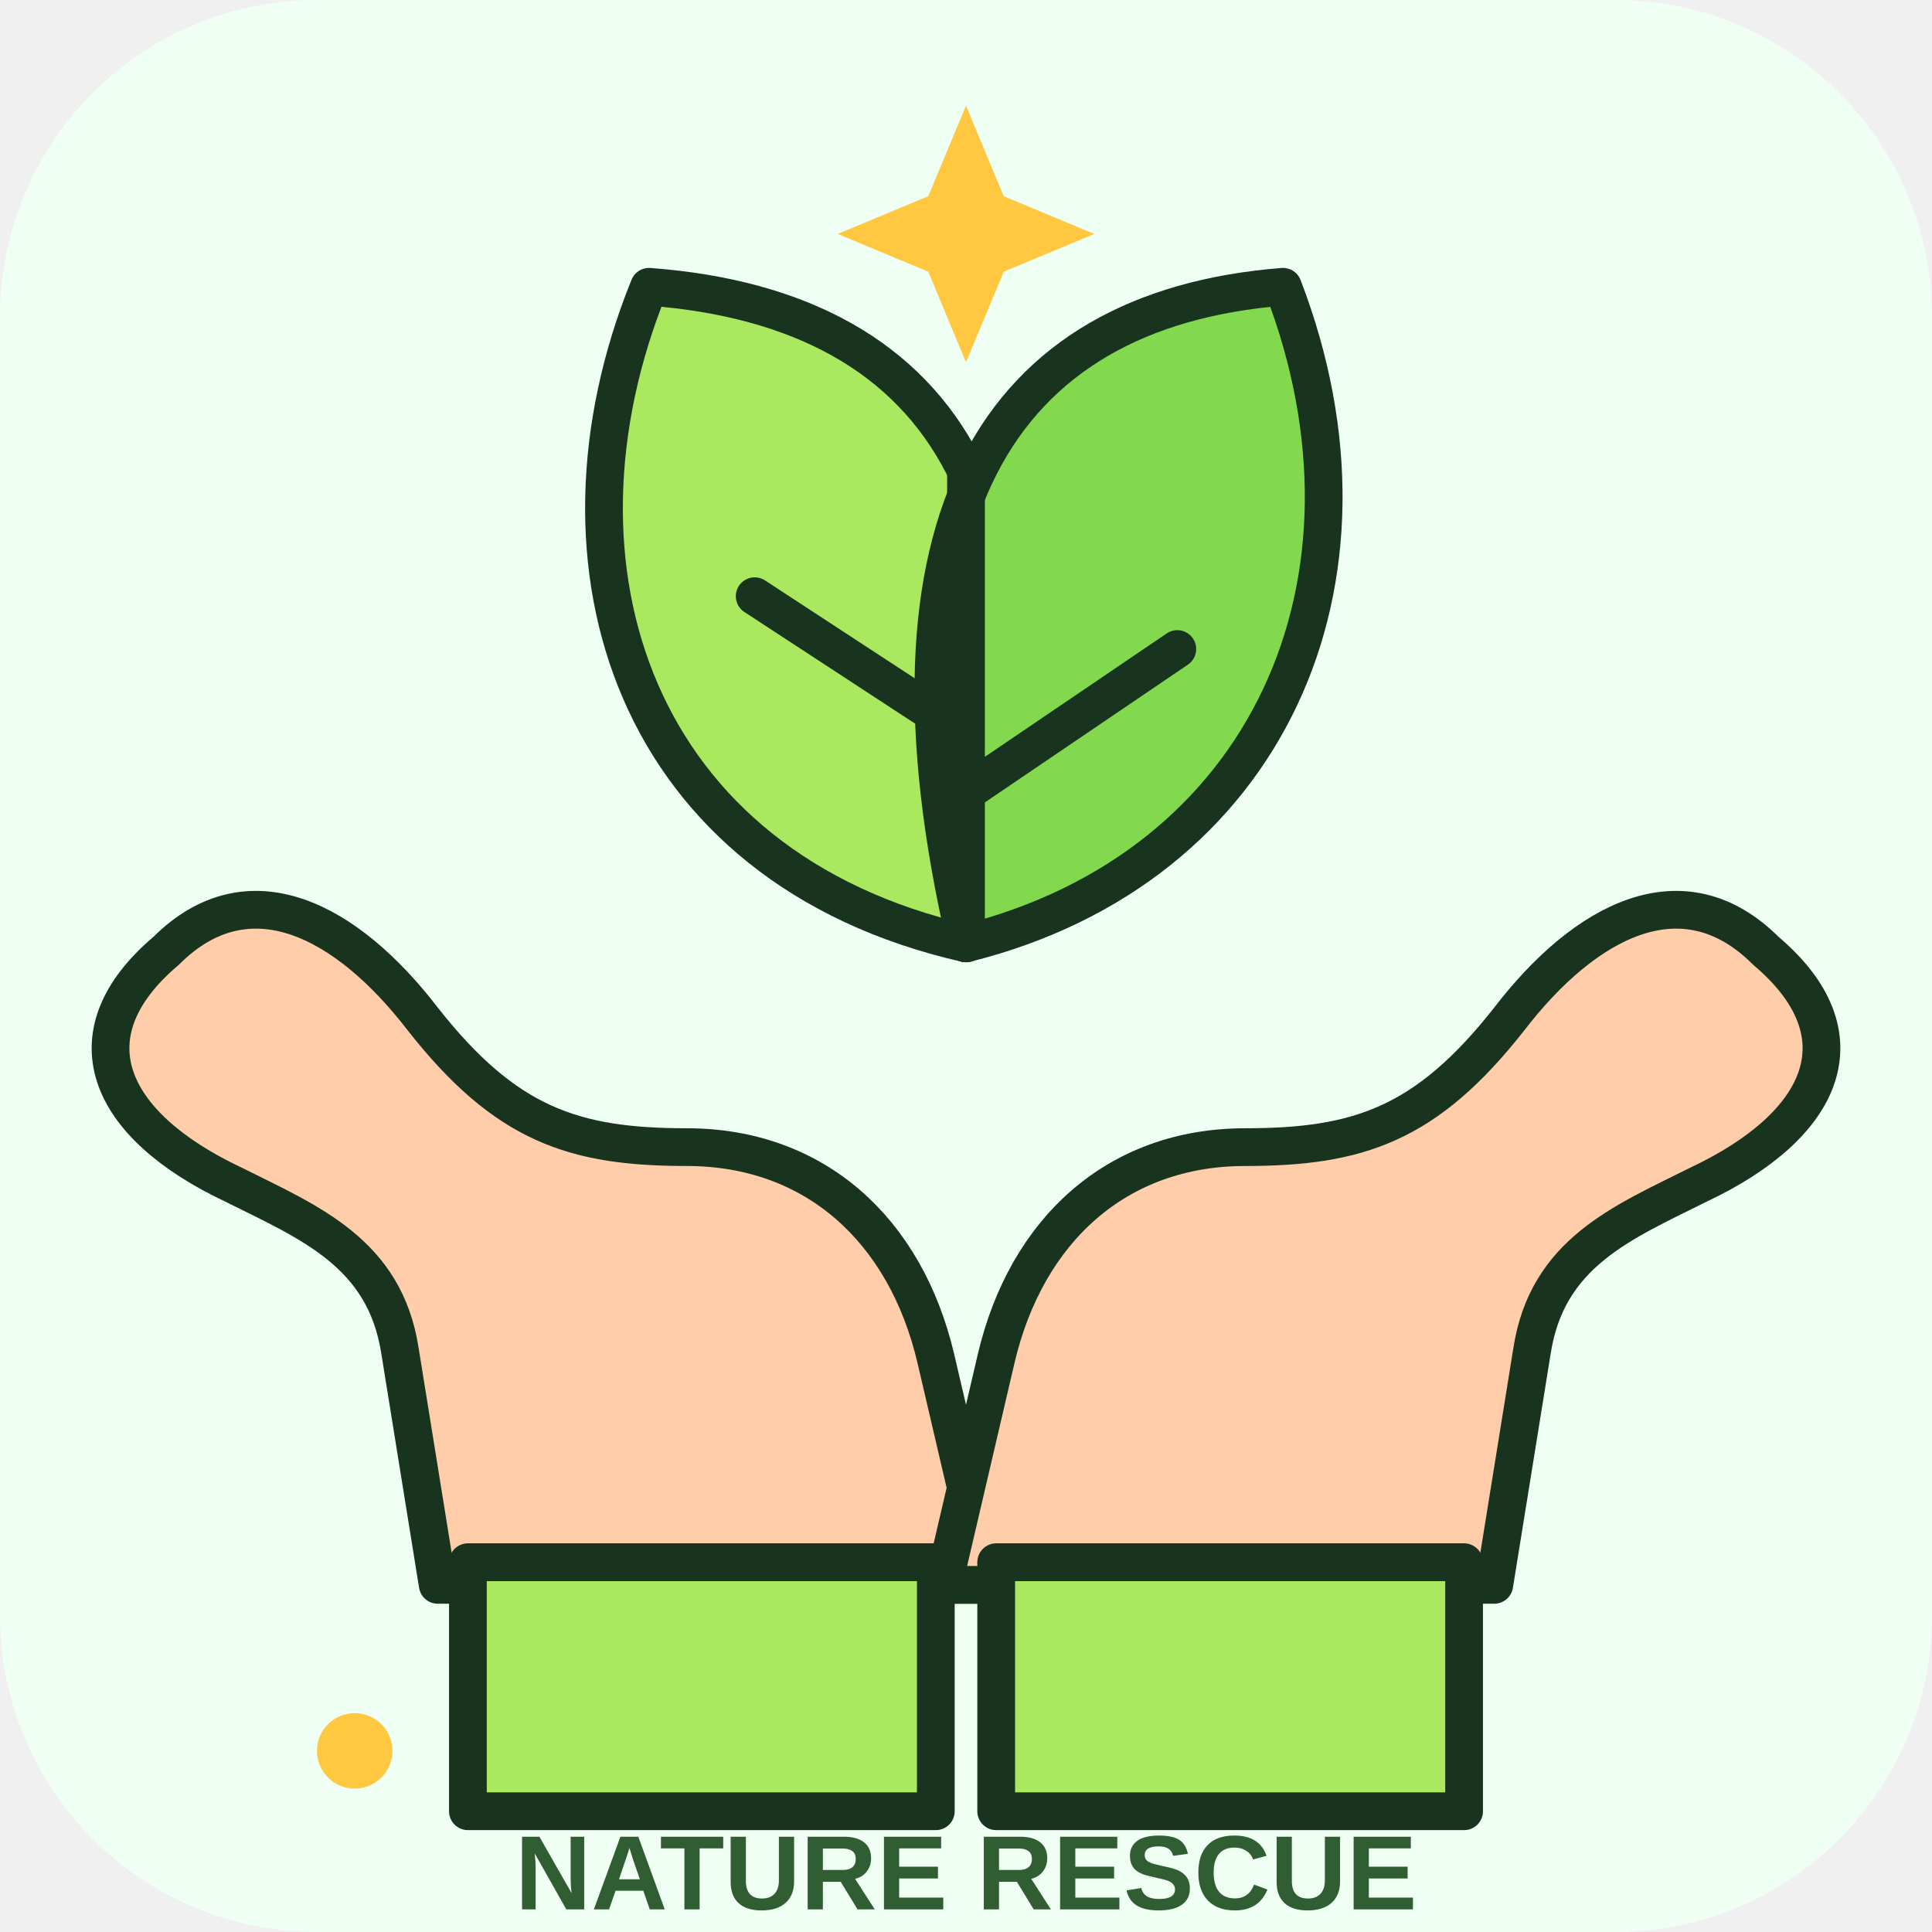
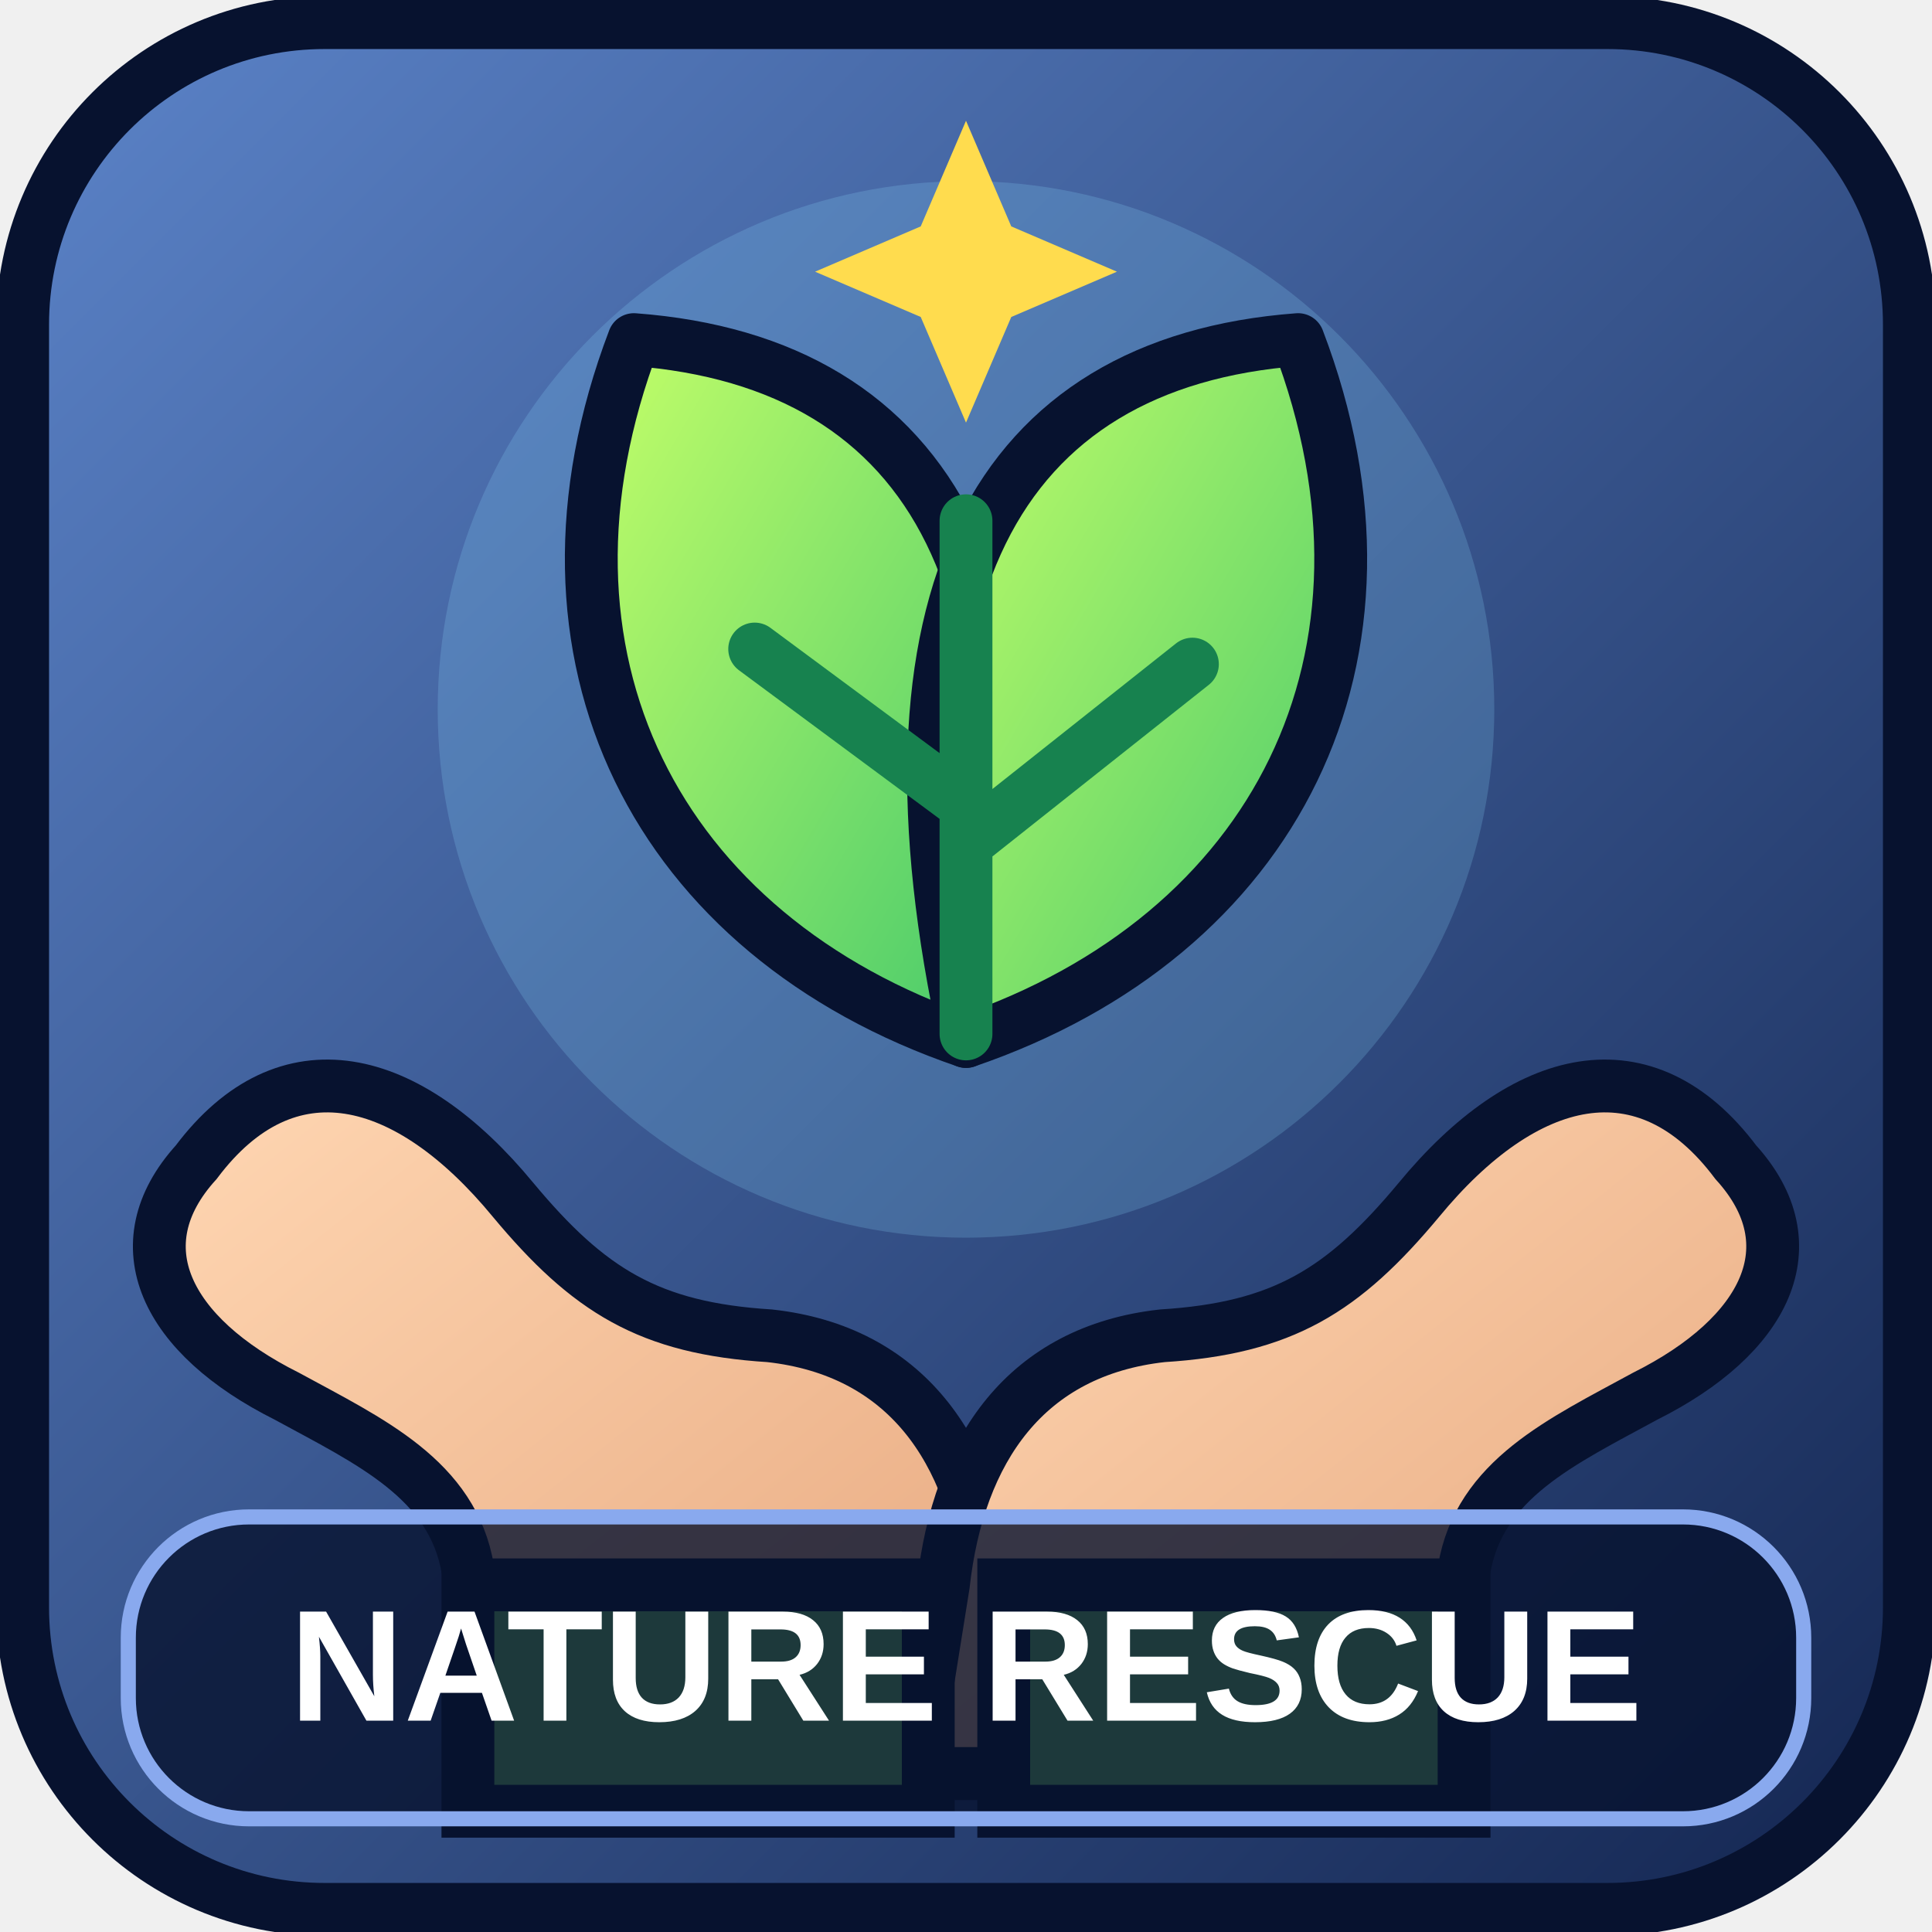
- <svg xmlns="http://www.w3.org/2000/svg" viewBox="0 0 256 256" role="img" aria-labelledby="title">
-   <rect width="256" height="256" rx="42" fill="#effff4" />
-   <g stroke="#18341f" stroke-width="5" stroke-linejoin="round">
-     <path d="M128 125C84 115 71 75 86 38c40 3 57 31 42 87z" fill="#a9e85f" />
-     <path d="M128 125c40-10 57-48 42-87-38 3-55 31-42 87z" fill="#83d94e" />
-     <path d="M128 125V61M126 96l-26-17M128 105l28-19" fill="none" stroke-linecap="round" />
-     <path d="M22 126c11-11 24-4 34 9 11 14 20 17 35 17 17 0 29 11 33 28l7 30H58l-5-31c-2-13-12-17-22-22-17-8-22-20-9-31z" fill="#ffcda9" />
-     <path d="M234 126c-11-11-24-4-34 9-11 14-20 17-35 17-17 0-29 11-33 28l-7 30h73l5-31c2-13 12-17 22-22 17-8 22-20 9-31z" fill="#ffcda9" />
-     <path d="M62 207h62v33H62zM132 207h62v33h-62z" fill="#a9e85f" />
-     <path d="M62 207h62M132 207h62" fill="none" />
-   </g>
-   <g fill="#ffc840">
-     <path d="M128 14l5 12 12 5-12 5-5 12-5-12-12-5 12-5z" />
-     <circle cx="47" cy="232" r="5" />
-   </g>
-   <text x="128" y="253" text-anchor="middle" font-family="Arial Black,Arial,sans-serif" font-size="14" font-weight="900" fill="#315d32">NATURE RESCUE</text>
+ <svg xmlns="http://www.w3.org/2000/svg" viewBox="0 0 256 256" role="img" aria-labelledby="t">
+   <defs>
+     <linearGradient id="bg" y2="1">
+       <stop stop-color="#5b83c8" />
+       <stop offset="1" stop-color="#142651" />
+     </linearGradient>
+     <linearGradient id="leaf" y2="1">
+       <stop stop-color="#c5ff68" />
+       <stop offset="1" stop-color="#45c96c" />
+     </linearGradient>
+     <linearGradient id="skin" y2="1">
+       <stop stop-color="#ffd7b3" />
+       <stop offset="1" stop-color="#e7a87f" />
+     </linearGradient>
+   </defs>
+   <rect x="3" y="3" width="250" height="250" rx="40" fill="url(#bg)" stroke="#07122f" stroke-width="7" />
+   <circle cx="128" cy="94" r="70" fill="#8edcff" opacity=".2" />
+   <path d="M128 138C87 124 68 87 84 45c40 3 57 34 44 93z" fill="url(#leaf)" stroke="#07122f" stroke-width="7" stroke-linejoin="round" />
+   <path d="M128 138c41-14 60-51 44-93-40 3-57 34-44 93z" fill="url(#leaf)" stroke="#07122f" stroke-width="7" stroke-linejoin="round" />
+   <path d="M128 137V69M127 106l-27-20M129 111l29-23" fill="none" stroke="#17824f" stroke-width="7" stroke-linecap="round" />
+   <path d="M26 154c12-16 28-12 42 5 10 12 18 17 34 18 18 2 27 15 29 33l4 25H67l-5-27c-2-12-13-17-24-23-16-8-22-20-12-31z" fill="url(#skin)" stroke="#07122f" stroke-width="7" />
+   <path d="M230 154c-12-16-28-12-42 5-10 12-18 17-34 18-18 2-27 15-29 33l-4 25h68l5-27c2-12 13-17 24-23 16-8 22-20 12-31z" fill="url(#skin)" stroke="#07122f" stroke-width="7" />
+   <path d="M62 210h61v30H62zM133 210h61v30h-61z" fill="#78d96f" stroke="#07122f" stroke-width="7" />
+   <path d="M128 16l6 14 14 6-14 6-6 14-6-14-14-6 14-6z" fill="#ffdc4e" />
+   <rect x="17" y="201" width="222" height="40" rx="16" fill="#07122fcc" stroke="#89a9ee" stroke-width="2" />
+   <text x="128" y="228" text-anchor="middle" fill="#fff" font-family="Arial Black,Arial,sans-serif" font-size="21" font-weight="900">NATURE RESCUE</text>
</svg>
